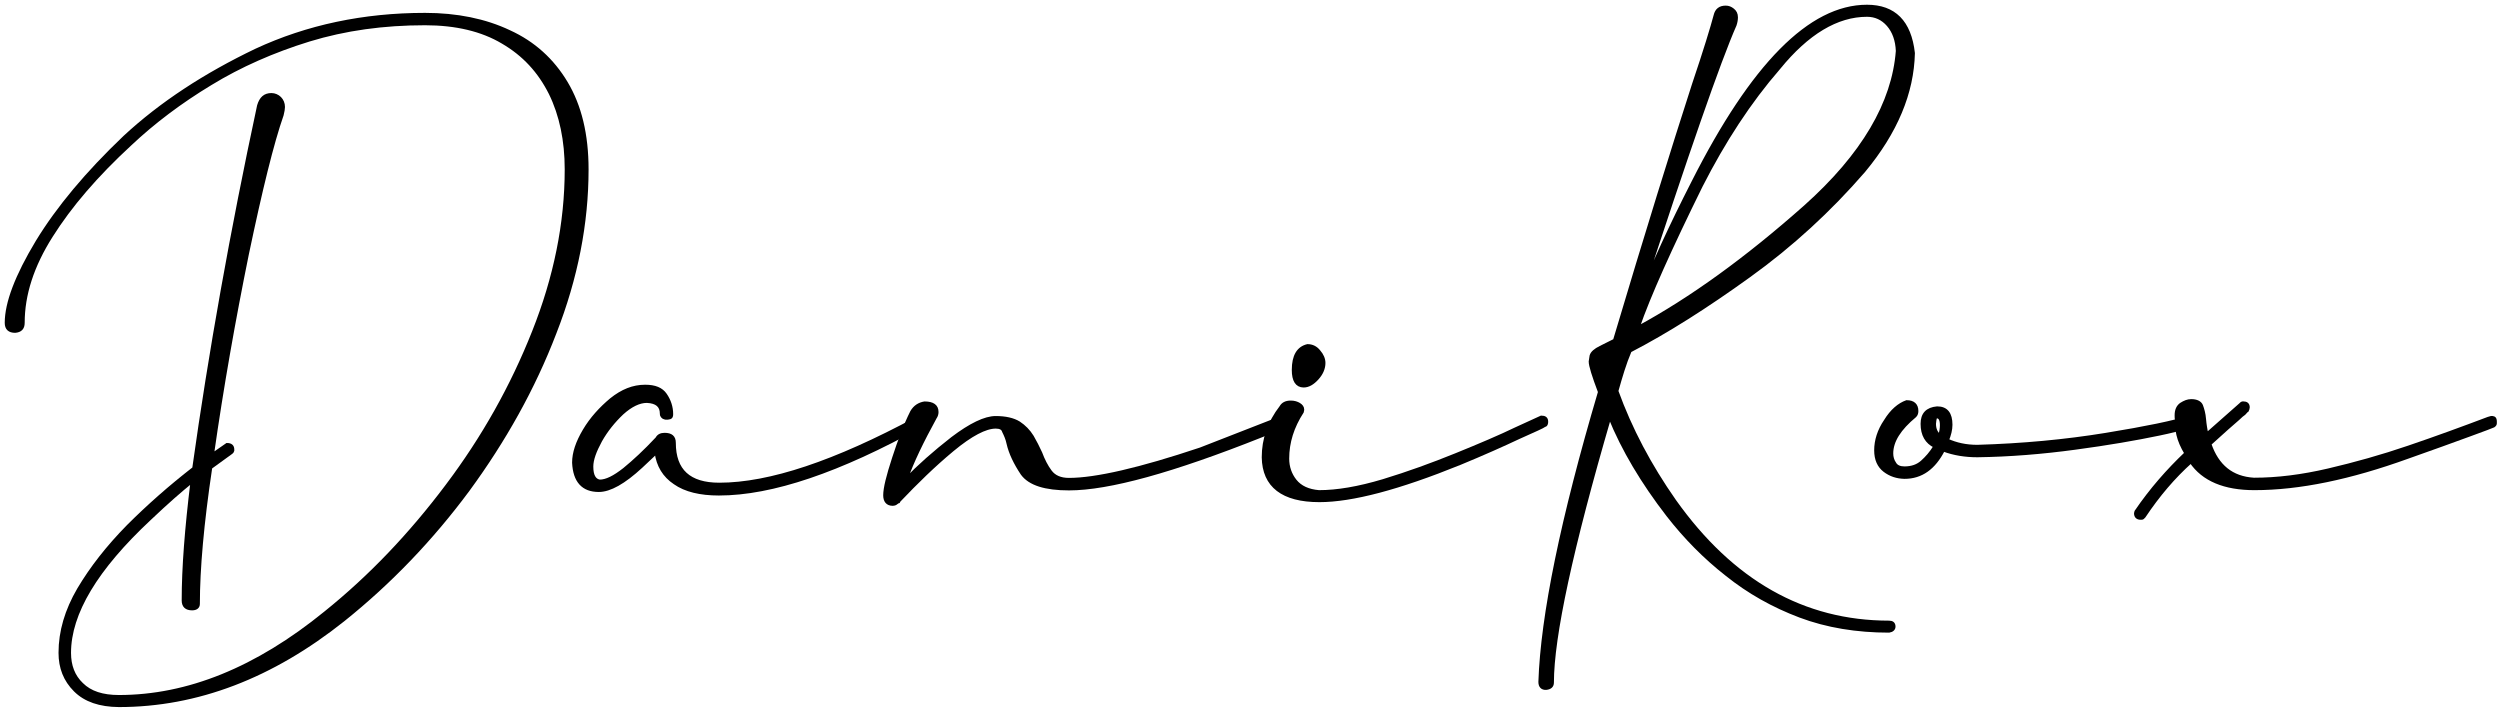
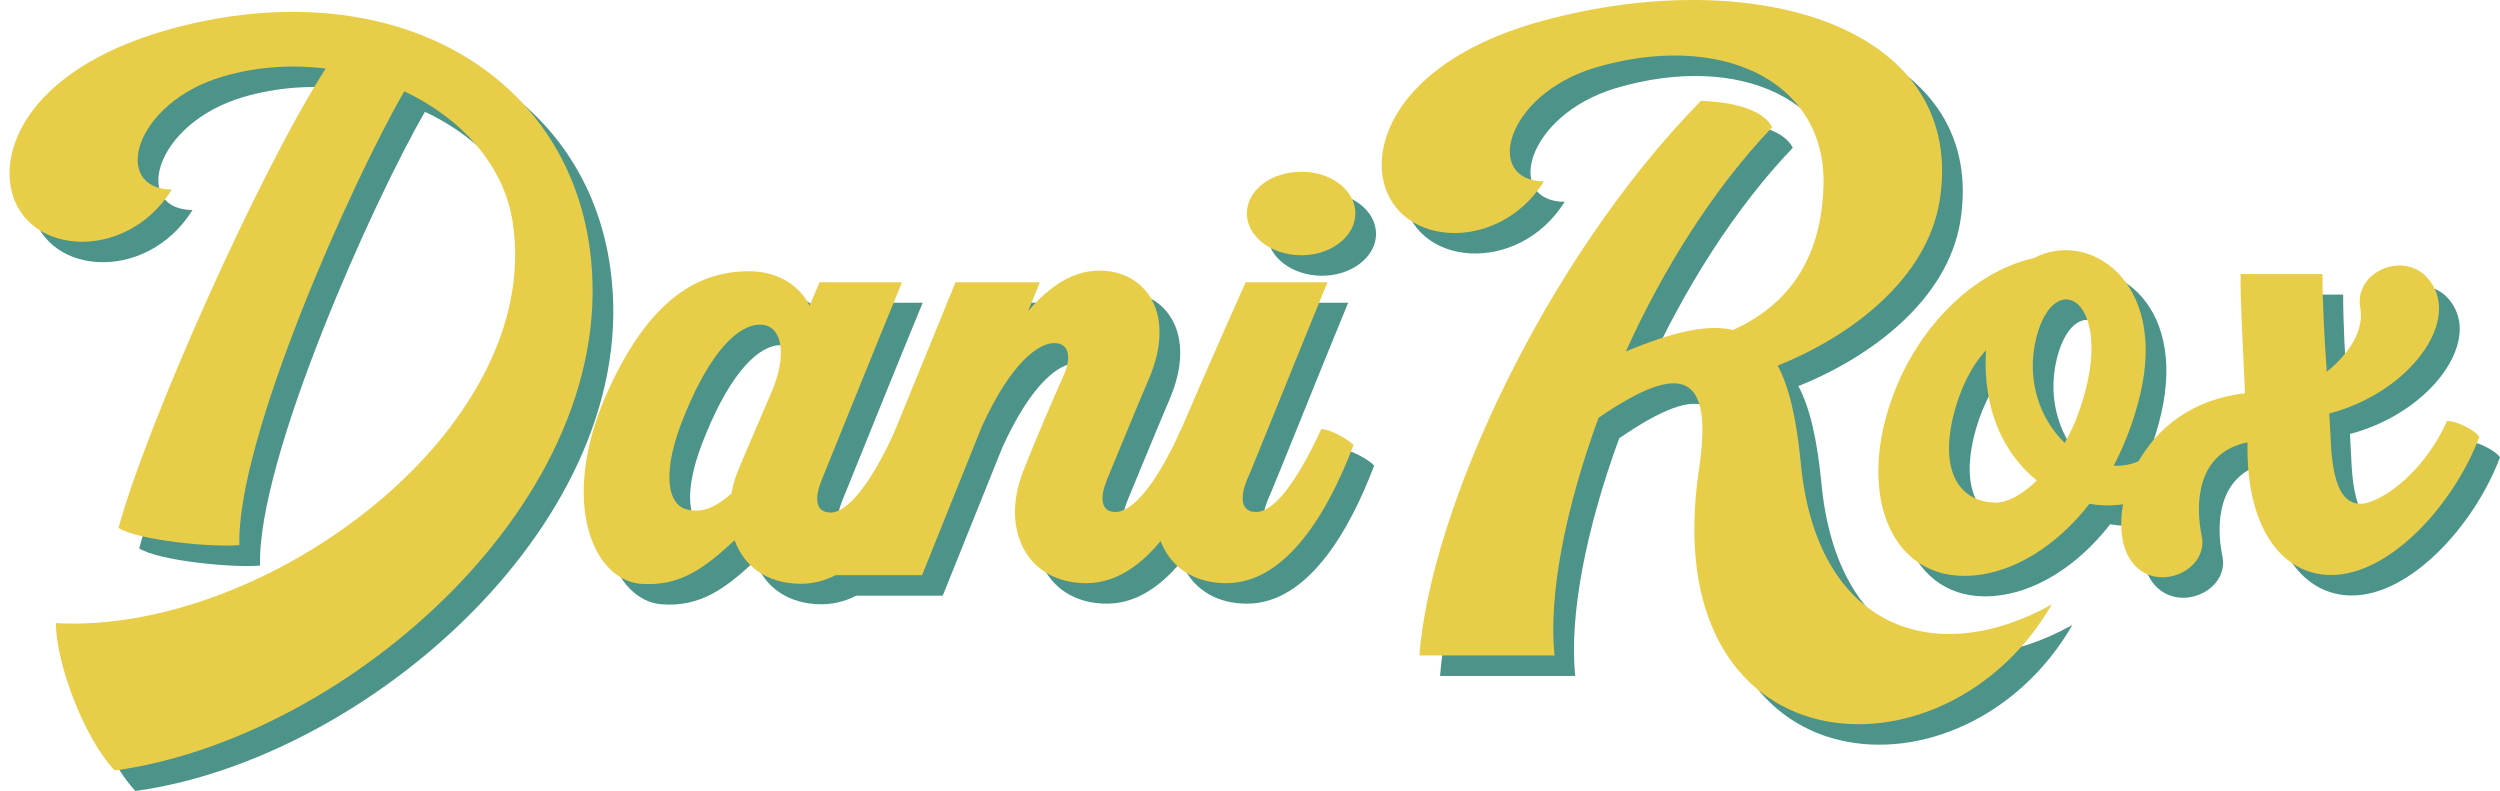
- <svg xmlns="http://www.w3.org/2000/svg" width="396" height="112" viewBox="0 0 396 112" fill="none">
-   <path d="M11.9 109.34C10.29 107.73 9.52 105.78 9.52 103.4C9.52 100.05 10.5 96.69 12.46 93.34C14.49 89.92 17.07 86.63 20.29 83.35C23.5 80.14 27 77.06 30.7 74.19C33.29 55.74 36.71 36.59 40.97 16.74C41.32 15.55 41.95 14.99 43 14.99C43.49 14.99 43.98 15.2 44.33 15.55C44.68 15.9 44.89 16.39 44.89 16.95C44.89 17.23 44.82 17.65 44.68 18.21C43.14 22.61 41.33 29.95 39.16 40.3C37.06 50.64 35.18 61.2 33.64 72.03L35.95 70.42C36.58 70.42 36.86 70.7 36.86 71.19C36.86 71.26 36.86 71.33 36.86 71.4C36.86 71.47 36.79 71.54 36.65 71.68L33.37 74.06C32.04 82.94 31.41 90.13 31.41 95.66C31.41 96.15 31.06 96.43 30.43 96.43C29.52 96.43 29.03 96.01 29.03 95.1C29.03 89.93 29.52 83.64 30.43 76.23C28.68 77.63 26.45 79.58 23.72 82.17C15.26 90.07 11 97.13 11 103.42C11 105.45 11.63 107.12 12.96 108.38C14.29 109.71 16.24 110.34 18.83 110.34C29.73 110.34 40.64 105.94 51.54 97.06C58.67 91.33 65.03 84.62 70.76 77C76.56 69.31 81.1 61.2 84.53 52.54C87.95 43.94 89.7 35.35 89.7 26.82C89.7 22.28 88.86 18.22 87.18 14.8C85.43 11.31 82.99 8.65 79.63 6.69C76.35 4.73 72.22 3.75 67.33 3.75C60.76 3.75 54.68 4.59 48.95 6.34C43.29 8.09 38.05 10.39 33.36 13.26C28.61 16.13 24.34 19.34 20.64 22.83C15.26 27.79 11.13 32.61 8.13 37.37C5.12 42.12 3.66 46.67 3.66 51.14C3.66 51.98 3.24 52.4 2.4 52.47C1.49 52.47 1 52.05 1 51.14C1 47.99 2.61 43.73 5.89 38.28C9.17 32.9 13.79 27.38 19.73 21.72C25.53 16.34 32.52 11.8 40.56 7.95C48.67 4.18 57.61 2.29 67.33 2.29C72.36 2.29 76.84 3.2 80.68 5.02C84.52 6.77 87.53 9.49 89.7 13.13C91.87 16.76 92.98 21.31 92.98 26.83C92.98 35.36 91.3 44.02 87.88 52.76C84.53 61.5 79.91 69.74 74.18 77.57C68.38 85.4 61.81 92.25 54.4 98.19C43.08 107.21 31.2 111.75 18.83 111.75C15.81 111.72 13.51 110.95 11.9 109.34Z" fill="black" stroke="black" stroke-width="0.5" stroke-miterlimit="10" />
-   <path d="M145.95 66.29C146.09 66.36 146.16 66.43 146.23 66.57C146.3 66.64 146.3 66.78 146.3 66.99L145.95 67.41C132.95 74.61 122.26 78.24 113.87 78.24C110.93 78.24 108.56 77.68 106.88 76.49C105.2 75.37 104.22 73.76 103.94 71.67C103.66 71.95 102.89 72.65 101.56 73.91C98.83 76.43 96.6 77.68 94.85 77.68C92.33 77.68 91.01 76.21 90.87 73.28C90.87 71.74 91.43 70.07 92.55 68.18C93.67 66.29 95.14 64.69 96.81 63.29C98.56 61.89 100.3 61.19 102.19 61.19C103.73 61.19 104.78 61.61 105.4 62.52C106.03 63.43 106.38 64.48 106.38 65.6C106.38 65.95 106.31 66.09 106.1 66.16C105.89 66.23 105.68 66.23 105.54 66.23C105.47 66.23 105.33 66.23 105.26 66.16C105.12 66.16 105.05 66.09 104.91 65.95C104.84 65.88 104.77 65.74 104.77 65.53C104.77 64.27 104 63.64 102.46 63.57C101.27 63.57 99.94 64.2 98.55 65.46C97.22 66.72 96.03 68.19 95.13 69.79C94.22 71.47 93.73 72.8 93.73 73.91C93.73 75.31 94.15 76.08 94.99 76.22C96.04 76.22 97.3 75.59 98.9 74.33C100.44 73.07 102.18 71.46 104.07 69.44C104.28 69.02 104.7 68.81 105.26 68.81C106.31 68.81 106.8 69.23 106.8 70.14C106.8 74.54 109.18 76.71 113.93 76.71C121.9 76.71 132.31 73.22 145.17 66.3L145.31 66.16C145.6 66.15 145.81 66.22 145.95 66.29Z" fill="black" stroke="black" stroke-width="0.5" stroke-miterlimit="10" />
-   <path d="M140.15 78.45C140.15 77.33 140.64 75.37 141.55 72.58C142.46 69.79 143.37 67.34 144.42 65.24C144.91 64.4 145.61 63.98 146.45 63.84C147.78 63.84 148.41 64.33 148.41 65.24V65.31C148.41 65.52 148.34 65.87 148.13 66.15C146.1 69.85 144.5 73.14 143.52 75.93C145.55 73.83 147.99 71.67 150.86 69.43C153.73 67.26 156.03 66.15 157.71 66.15C159.25 66.15 160.51 66.43 161.41 66.99C162.25 67.55 162.95 68.25 163.51 69.16C164 70 164.42 70.84 164.84 71.75C165.26 72.87 165.75 73.85 166.38 74.69C167.01 75.53 167.99 75.95 169.32 75.95C173.58 75.95 180.57 74.34 190.15 71.13L202.87 66.17H202.94L203.08 66.03C203.43 66.17 203.64 66.31 203.71 66.45C203.78 66.59 203.85 66.73 203.85 66.94C203.85 67.01 203.85 67.08 203.85 67.15C203.85 67.22 203.78 67.36 203.64 67.5L199.8 69.04C185.75 74.63 175.62 77.43 169.33 77.43C165.56 77.43 163.11 76.66 161.92 75.05C160.8 73.37 160.03 71.77 159.68 70.23C159.54 69.53 159.26 68.9 158.98 68.34C158.84 67.85 158.42 67.64 157.72 67.64C156.11 67.64 153.81 68.83 150.87 71.27C147.93 73.71 145.14 76.44 142.41 79.31L142.34 79.45C142.27 79.45 142.13 79.59 141.99 79.66C141.85 79.8 141.64 79.87 141.36 79.87C140.57 79.85 140.15 79.36 140.15 78.45Z" fill="black" stroke="black" stroke-width="0.5" stroke-miterlimit="10" />
-   <path d="M200.11 72.44C200.11 69.57 201.02 66.92 202.91 64.47C203.19 63.98 203.68 63.7 204.45 63.7C205.01 63.7 205.43 63.84 205.78 64.05C206.13 64.26 206.34 64.54 206.34 64.89L206.27 65.24C204.73 67.62 203.96 70.06 203.96 72.65C203.96 73.98 204.38 75.17 205.15 76.14C205.99 77.19 207.25 77.75 208.92 77.89C211.79 77.89 215.14 77.33 219.12 76.14C223.03 74.95 226.88 73.55 230.65 72.02C234.42 70.49 237.57 69.15 240.16 67.9L244.14 66.08C244.7 66.08 244.98 66.29 244.98 66.78C244.98 66.92 244.98 67.06 244.91 67.2C244.84 67.34 244.7 67.41 244.63 67.41C244.49 67.55 243.09 68.18 240.58 69.3C238.06 70.49 234.92 71.89 231.21 73.42C221.57 77.33 214.16 79.29 208.99 79.29C203.19 79.29 200.18 76.98 200.11 72.44ZM204.87 58.6C204.87 56.36 205.64 55.11 207.11 54.76C207.81 54.76 208.44 55.04 208.93 55.67C209.42 56.23 209.7 56.86 209.7 57.49C209.7 58.33 209.35 59.17 208.65 59.94C207.95 60.71 207.25 61.13 206.48 61.13C205.42 61.11 204.87 60.28 204.87 58.6Z" fill="black" stroke="black" stroke-width="0.5" stroke-miterlimit="10" />
-   <path d="M243.93 108.01C244.28 97.53 247.42 82.22 253.37 62.09C252.39 59.5 251.9 57.9 251.9 57.27L252.04 56.36C252.18 55.87 252.67 55.45 253.51 55.03L255.75 53.91C260.85 36.79 265.05 23.3 268.26 13.37C270.08 7.99 271.2 4.28 271.68 2.47C271.89 1.56 272.45 1.14 273.36 1.14C273.78 1.14 274.13 1.28 274.48 1.56C274.83 1.84 275.04 2.19 275.04 2.75C275.04 3.1 274.97 3.52 274.83 3.94C272.31 9.67 267.28 24.14 259.66 47.48C261.76 42.03 264.62 35.81 268.19 28.82C277.56 10.3 286.71 1 295.73 1C300.06 1 302.51 3.45 303.07 8.41C302.93 14.7 300.34 20.92 295.24 27.07C289.86 33.29 283.78 38.88 277.07 43.7C270.29 48.59 264 52.58 258.2 55.58C257.36 57.54 256.73 59.7 256.1 61.94C258.27 67.95 261.34 73.75 265.26 79.34C274.35 92.13 285.67 98.56 299.23 98.56C299.72 98.56 300 98.77 300 99.26C300 99.61 299.72 99.89 299.23 99.96C294.13 99.96 289.38 99.19 285.11 97.58C280.85 95.97 277 93.81 273.51 91.01C270.02 88.28 266.94 85.14 264.21 81.64C260.16 76.4 257.08 71.23 254.98 66.05C248.9 86.88 245.89 100.86 245.89 108.12C245.89 108.68 245.54 108.96 244.91 109.03C244.28 109.06 243.93 108.71 243.93 108.01ZM254.77 57.27L254.56 57.34L254.63 57.62L254.77 57.27ZM285.94 32.74C295.1 24.56 299.92 16.32 300.55 8.07C300.48 6.39 299.99 4.99 299.08 3.95C298.17 2.91 297.05 2.41 295.73 2.41C290.98 2.41 286.29 5.21 281.75 10.8C277.14 16.11 273.08 22.33 269.45 29.46C264.56 39.38 261.2 46.86 259.46 51.89C267.84 47.35 276.64 40.99 285.94 32.74Z" fill="black" stroke="black" stroke-width="0.5" stroke-miterlimit="10" />
-   <path d="M298.52 74.54C297.61 73.84 297.12 72.79 297.12 71.33C297.12 69.79 297.61 68.18 298.66 66.65C299.64 65.04 300.83 64.06 302.01 63.64C303.06 63.64 303.62 64.13 303.62 65.11C303.62 65.39 303.55 65.67 303.34 65.88C300.89 67.91 299.64 69.86 299.64 71.82C299.64 72.38 299.78 72.94 300.13 73.43C300.41 73.92 300.97 74.13 301.67 74.13C302.86 74.13 303.77 73.78 304.47 73.15C305.17 72.52 305.87 71.75 306.5 70.7C305.17 70.07 304.47 68.88 304.47 67.14C304.47 65.6 305.24 64.76 306.85 64.62C308.32 64.62 309.02 65.53 309.02 67.28C309.02 68.05 308.81 68.89 308.46 69.73C309.86 70.36 311.4 70.71 313.21 70.71C320.34 70.5 327.12 69.87 333.55 68.82C339.98 67.77 344.38 66.86 346.69 66.09C347.32 66.09 347.6 66.37 347.6 66.86V66.93C347.6 67.35 345.71 67.98 342.01 68.75C338.31 69.52 333.9 70.29 328.66 70.99C323.49 71.69 318.32 72.11 313.21 72.18C311.32 72.18 309.51 71.9 307.83 71.27C306.36 74.14 304.34 75.6 301.68 75.6C300.47 75.58 299.43 75.23 298.52 74.54ZM307.53 67.34C307.53 66.43 307.25 66.01 306.76 66.01C306.55 66.01 306.48 66.36 306.41 67.13C306.41 67.97 306.69 68.6 307.25 69.02C307.46 68.38 307.53 67.83 307.53 67.34Z" fill="black" stroke="black" stroke-width="0.5" stroke-miterlimit="10" />
-   <path d="M338.28 81.31L338.35 81.03C340.73 77.54 343.38 74.53 346.25 71.8C345.62 70.75 345.2 69.77 344.99 68.86C344.85 68.23 344.78 67.6 344.78 67.04V66.62C344.71 66.34 344.71 66.06 344.71 65.78C344.71 64.94 344.99 64.38 345.48 64.03C346.04 63.68 346.53 63.47 347.09 63.47C347.93 63.47 348.49 63.75 348.7 64.24C348.91 64.8 349.12 65.5 349.19 66.41C349.26 67.25 349.4 68.02 349.54 68.79L354.92 64.04C354.92 64.04 354.99 63.97 355.06 63.9C355.13 63.83 355.2 63.83 355.34 63.83C355.83 63.83 356.11 64.04 356.11 64.53C356.11 64.67 356.04 64.88 355.97 65.02C355.83 65.09 355.69 65.3 355.48 65.51C355.27 65.65 354.92 65.93 354.5 66.35C353.66 67.05 352.19 68.38 350.03 70.33C351.22 73.82 353.52 75.71 357.02 75.92C360.72 75.92 364.64 75.43 368.83 74.45C373.02 73.47 377.29 72.28 381.55 70.82C385.88 69.35 390.08 67.81 394.13 66.28L394.62 66.14C394.76 66.14 394.9 66.14 395.04 66.21C395.18 66.28 395.25 66.49 395.25 66.77C395.25 66.84 395.25 66.98 395.25 67.05C395.25 67.19 395.18 67.33 394.97 67.47C394.83 67.54 393.57 68.03 391.06 68.94C388.54 69.85 385.33 71.04 381.35 72.43C372.26 75.71 364.23 77.39 357.1 77.39C352.35 77.39 348.99 75.99 347.04 73.13C344.31 75.58 341.87 78.44 339.63 81.8C339.56 81.87 339.49 81.94 339.42 82.01C339.35 82.08 339.28 82.08 339.07 82.08C338.56 82.08 338.28 81.8 338.28 81.31Z" fill="black" stroke="black" stroke-width="0.5" stroke-miterlimit="10" />
+ <svg xmlns="http://www.w3.org/2000/svg" width="177" height="56" viewBox="0 0 177 56" fill="none">
+   <path d="M166.51 42.16C163.174 42.16 160.628 39.073 160.585 33.334V32.769C156.941 33.508 156.898 37.203 157.336 39.334C157.951 42.029 153.562 43.769 152.069 40.682C150.621 37.682 152.772 30.16 160.409 29.29C160.277 26.16 160.058 22.551 160.102 20.856H165.896C165.896 22.812 166.027 25.421 166.203 27.769C167.168 26.986 168.924 25.247 168.573 23.247C168.046 20.508 172.348 18.812 173.84 21.899C175.245 24.812 171.689 29.334 166.378 30.725L166.466 32.377C166.598 36.16 167.476 37.117 168.617 37.117C169.758 37.117 172.918 35.247 174.718 31.247C175.376 31.247 176.693 31.899 177 32.377C175.201 37.16 170.68 42.16 166.51 42.16Z" fill="#4C9389" />
+   <path d="M141.106 42.203C135.225 42.638 132.811 36.203 135.62 29.116C137.419 24.507 141.194 20.681 145.452 19.725C149.314 17.681 154.889 21.29 153.001 29.334C152.562 31.203 151.904 32.899 151.114 34.42C152.782 34.507 154.45 33.594 155.459 31.247C156.074 31.247 157.346 31.855 157.742 32.377C155.986 36.203 152.562 37.681 149.402 37.116C147.032 40.16 144.003 41.986 141.106 42.203ZM139.746 30.942C138.736 35.203 140.492 36.986 142.686 37.029C143.52 37.073 144.618 36.507 145.671 35.464C143.389 33.638 141.809 30.507 142.072 26.247C140.931 27.464 140.141 29.29 139.746 30.942ZM145.627 25.377C144.881 28.421 145.934 31.16 147.646 32.812C147.91 32.334 148.173 31.812 148.392 31.29C151.684 22.986 146.988 19.942 145.627 25.377Z" fill="#4C9389" />
+   <path d="M146.725 44.246C139.132 57.42 118.59 55.986 121.751 34.681C122.76 27.942 120.653 26.899 114.64 31.029C112.314 37.377 111.085 43.551 111.524 47.855H101.955C102.745 37.594 110.778 19.942 121.882 8.594C121.882 8.594 126.008 8.594 126.93 10.464C122.848 14.725 119.249 20.421 116.571 26.334C119.907 24.942 122.365 24.377 124.165 24.812C128.949 22.638 130.485 18.681 130.573 14.421C130.661 7.073 123.155 3.638 114.377 6.247C108.056 8.16 106.476 14.247 110.778 14.29C107.486 19.551 99.936 18.942 99.322 13.725C98.927 10.247 101.911 5.029 111.611 2.681C126.491 -1.014 140.756 3.681 138.781 15.725C137.859 21.203 132.548 25.247 127.325 27.334C128.159 28.899 128.642 31.116 128.949 34.116C130.002 45.899 138.386 48.899 146.725 44.246Z" fill="#4C9389" />
+   <path d="M88.294 42.739C84.125 42.739 82.237 39 83.861 34.827C84.739 32.522 87.943 25.261 89.655 21.435H95.449C93.737 25.566 90.182 34.479 89.743 35.435C89.304 36.522 89.216 37.696 90.401 37.696C91.586 37.696 93.166 35.827 95.01 31.826C95.624 31.826 96.941 32.566 97.292 32.957C95.493 37.739 92.508 42.739 88.294 42.739ZM89.743 16.566C89.743 14.914 91.455 13.609 93.605 13.609C95.712 13.609 97.424 14.914 97.424 16.566C97.424 18.174 95.712 19.522 93.605 19.522C91.455 19.522 89.743 18.174 89.743 16.566Z" fill="#4C9389" />
+   <path d="M78.377 42.739C74.207 42.739 72.275 39 73.9 34.826C75.085 31.826 76.358 28.957 76.84 27.87C77.279 26.783 77.192 25.739 76.094 25.739C75.041 25.739 73.066 27.044 70.959 31.696L66.745 42.174H60.644L69.115 21.435H75.085L74.251 23.478C75.831 21.652 77.455 20.609 79.298 20.609C82.59 20.609 84.785 23.652 82.81 28.261C81.537 31.261 80.264 34.391 79.825 35.435C79.386 36.522 79.298 37.696 80.439 37.696C81.625 37.696 83.293 35.826 85.092 31.826C85.751 31.826 87.374 32.652 87.374 32.913C85.531 37.696 82.546 42.739 78.377 42.739Z" fill="#4C9389" />
+   <path d="M46.804 42.783C43.468 42.478 41.142 37.087 44.258 29.696C47.418 22.348 51.105 20.652 54.529 20.652C56.328 20.652 57.952 21.478 58.786 23.087L59.489 21.435H65.326C63.614 25.565 60.015 34.522 59.62 35.478C59.181 36.565 59.093 37.739 60.279 37.739C61.42 37.739 63.088 35.826 64.887 31.826C65.546 31.826 66.819 32.565 67.17 32.956C65.37 37.739 62.342 42.783 58.172 42.783C55.802 42.783 54.134 41.565 53.475 39.696C51.368 41.652 49.613 43 46.804 42.783ZM50.008 30.652C48.164 35 48.779 37.261 50.139 37.522C51.149 37.783 52.115 37.391 53.256 36.391C53.344 35.87 53.475 35.348 53.695 34.826C54.134 33.739 55.143 31.435 56.197 28.956C57.25 26.261 56.723 24.435 55.275 24.435C53.739 24.435 51.807 26.304 50.008 30.652Z" fill="#4C9389" />
+   <path d="M9.591 56C7.396 53.696 5.421 48.348 5.421 45.565C20.257 46.391 39.965 31.87 37.77 17.218C37.155 13.131 34.127 9.826 30.089 7.913C26.402 14.261 18.194 32.565 18.413 40.044C16.438 40.217 11.215 39.696 9.854 38.826C11.829 31.565 19.686 13.87 24.514 6.304C22.1 6 19.598 6.174 17.228 6.87C10.908 8.739 9.328 14.826 13.629 14.87C10.337 20.174 2.788 19.565 2.173 14.348C1.778 10.826 4.763 5.652 14.463 3.261C29.343 -0.391 41.501 6.565 43.213 19C45.67 36.652 26.051 53.739 9.591 56Z" fill="#4C9389" />
+   <path d="M165.047 40.711C161.711 40.711 159.165 37.624 159.121 31.884V31.319C155.478 32.058 155.434 35.754 155.873 37.885C156.488 40.58 152.098 42.319 150.606 39.232C149.158 36.232 151.308 28.711 158.946 27.841C158.814 24.711 158.594 21.102 158.638 19.406H164.432C164.432 21.363 164.564 23.971 164.739 26.319C165.705 25.537 167.461 23.797 167.11 21.797C166.583 19.058 170.884 17.363 172.377 20.45C173.781 23.363 170.226 27.884 164.915 29.276L165.003 30.928C165.134 34.711 166.012 35.667 167.153 35.667C168.295 35.667 171.455 33.797 173.255 29.797C173.913 29.797 175.23 30.45 175.537 30.928C173.737 35.711 169.216 40.711 165.047 40.711Z" fill="#E8CD48" />
+   <path d="M139.643 40.754C133.761 41.188 131.347 34.754 134.156 27.667C135.956 23.058 139.731 19.232 143.988 18.276C147.851 16.232 153.425 19.841 151.538 27.884C151.099 29.754 150.44 31.449 149.65 32.971C151.318 33.058 152.986 32.145 153.996 29.797C154.61 29.797 155.883 30.406 156.278 30.928C154.522 34.754 151.099 36.232 147.939 35.667C145.568 38.71 142.54 40.536 139.643 40.754ZM138.282 29.493C137.273 33.754 139.028 35.536 141.223 35.58C142.057 35.623 143.154 35.058 144.208 34.015C141.925 32.188 140.345 29.058 140.609 24.797C139.467 26.015 138.677 27.841 138.282 29.493ZM144.164 23.928C143.418 26.971 144.471 29.71 146.183 31.362C146.446 30.884 146.71 30.362 146.929 29.841C150.221 21.536 145.524 18.493 144.164 23.928Z" fill="#E8CD48" />
+   <path d="M145.262 42.797C137.669 55.971 117.127 54.536 120.287 33.232C121.297 26.493 119.19 25.449 113.177 29.58C110.85 35.928 109.621 42.102 110.06 46.406H100.492C101.282 36.145 109.314 18.493 120.419 7.145C120.419 7.145 124.545 7.145 125.467 9.015C121.385 13.275 117.785 18.971 115.108 24.884C118.444 23.493 120.902 22.928 122.701 23.363C127.486 21.189 129.022 17.232 129.11 12.971C129.197 5.623 121.692 2.189 112.913 4.797C106.593 6.71 105.013 12.797 109.314 12.841C106.022 18.102 98.473 17.493 97.858 12.275C97.463 8.797 100.448 3.58 110.148 1.232C125.028 -2.464 139.293 2.232 137.317 14.275C136.396 19.754 131.085 23.797 125.862 25.884C126.696 27.449 127.178 29.667 127.486 32.667C128.539 44.449 136.922 47.449 145.262 42.797Z" fill="#E8CD48" />
+   <path d="M86.831 41.29C82.661 41.29 80.774 37.551 82.398 33.377C83.276 31.073 86.48 23.812 88.192 19.986H93.986C92.274 24.116 88.718 33.029 88.279 33.986C87.841 35.073 87.753 36.247 88.938 36.247C90.123 36.247 91.703 34.377 93.547 30.377C94.161 30.377 95.478 31.116 95.829 31.508C94.029 36.29 91.045 41.29 86.831 41.29ZM88.279 15.116C88.279 13.464 89.991 12.16 92.142 12.16C94.249 12.16 95.961 13.464 95.961 15.116C95.961 16.725 94.249 18.073 92.142 18.073C89.991 18.073 88.279 16.725 88.279 15.116Z" fill="#E8CD48" />
+   <path d="M76.913 41.29C72.743 41.29 70.812 37.551 72.436 33.377C73.621 30.377 74.894 27.508 75.377 26.421C75.816 25.334 75.728 24.29 74.631 24.29C73.577 24.29 71.602 25.594 69.495 30.247L65.282 40.725H59.181L67.652 19.986H73.621L72.787 22.029C74.367 20.203 75.992 19.16 77.835 19.16C81.127 19.16 83.322 22.203 81.346 26.812C80.073 29.812 78.801 32.942 78.362 33.986C77.923 35.073 77.835 36.247 78.976 36.247C80.161 36.247 81.829 34.377 83.629 30.377C84.287 30.377 85.911 31.203 85.911 31.464C84.068 36.247 81.083 41.29 76.913 41.29Z" fill="#E8CD48" />
+   <path d="M45.34 41.333C42.005 41.029 39.678 35.638 42.794 28.247C45.955 20.899 49.642 19.203 53.065 19.203C54.865 19.203 56.489 20.029 57.323 21.638L58.025 19.986H63.863C62.151 24.116 58.552 33.073 58.157 34.029C57.718 35.116 57.63 36.29 58.815 36.29C59.956 36.29 61.624 34.377 63.424 30.377C64.082 30.377 65.355 31.116 65.706 31.507C63.907 36.29 60.878 41.333 56.708 41.333C54.338 41.333 52.67 40.116 52.012 38.246C49.905 40.203 48.149 41.551 45.34 41.333ZM48.544 29.203C46.701 33.551 47.315 35.812 48.676 36.073C49.686 36.333 50.651 35.942 51.792 34.942C51.88 34.42 52.012 33.899 52.231 33.377C52.67 32.29 53.68 29.986 54.733 27.507C55.787 24.812 55.26 22.986 53.812 22.986C52.275 22.986 50.344 24.855 48.544 29.203Z" fill="#E8CD48" />
+   <path d="M8.128 54.551C5.933 52.247 3.958 46.899 3.958 44.116C18.794 44.942 38.501 30.421 36.306 15.768C35.692 11.681 32.663 8.377 28.625 6.464C24.938 12.812 16.73 31.116 16.95 38.594C14.975 38.768 9.752 38.247 8.391 37.377C10.366 30.116 18.223 12.421 23.051 4.855C20.637 4.551 18.135 4.725 15.765 5.421C9.444 7.29 7.864 13.377 12.166 13.421C8.874 18.725 1.324 18.116 0.71 12.899C0.315 9.377 3.299 4.203 13 1.812C27.879 -1.84 40.037 5.116 41.749 17.551C44.207 35.203 24.587 52.29 8.128 54.551Z" fill="#E8CD48" />
</svg>
